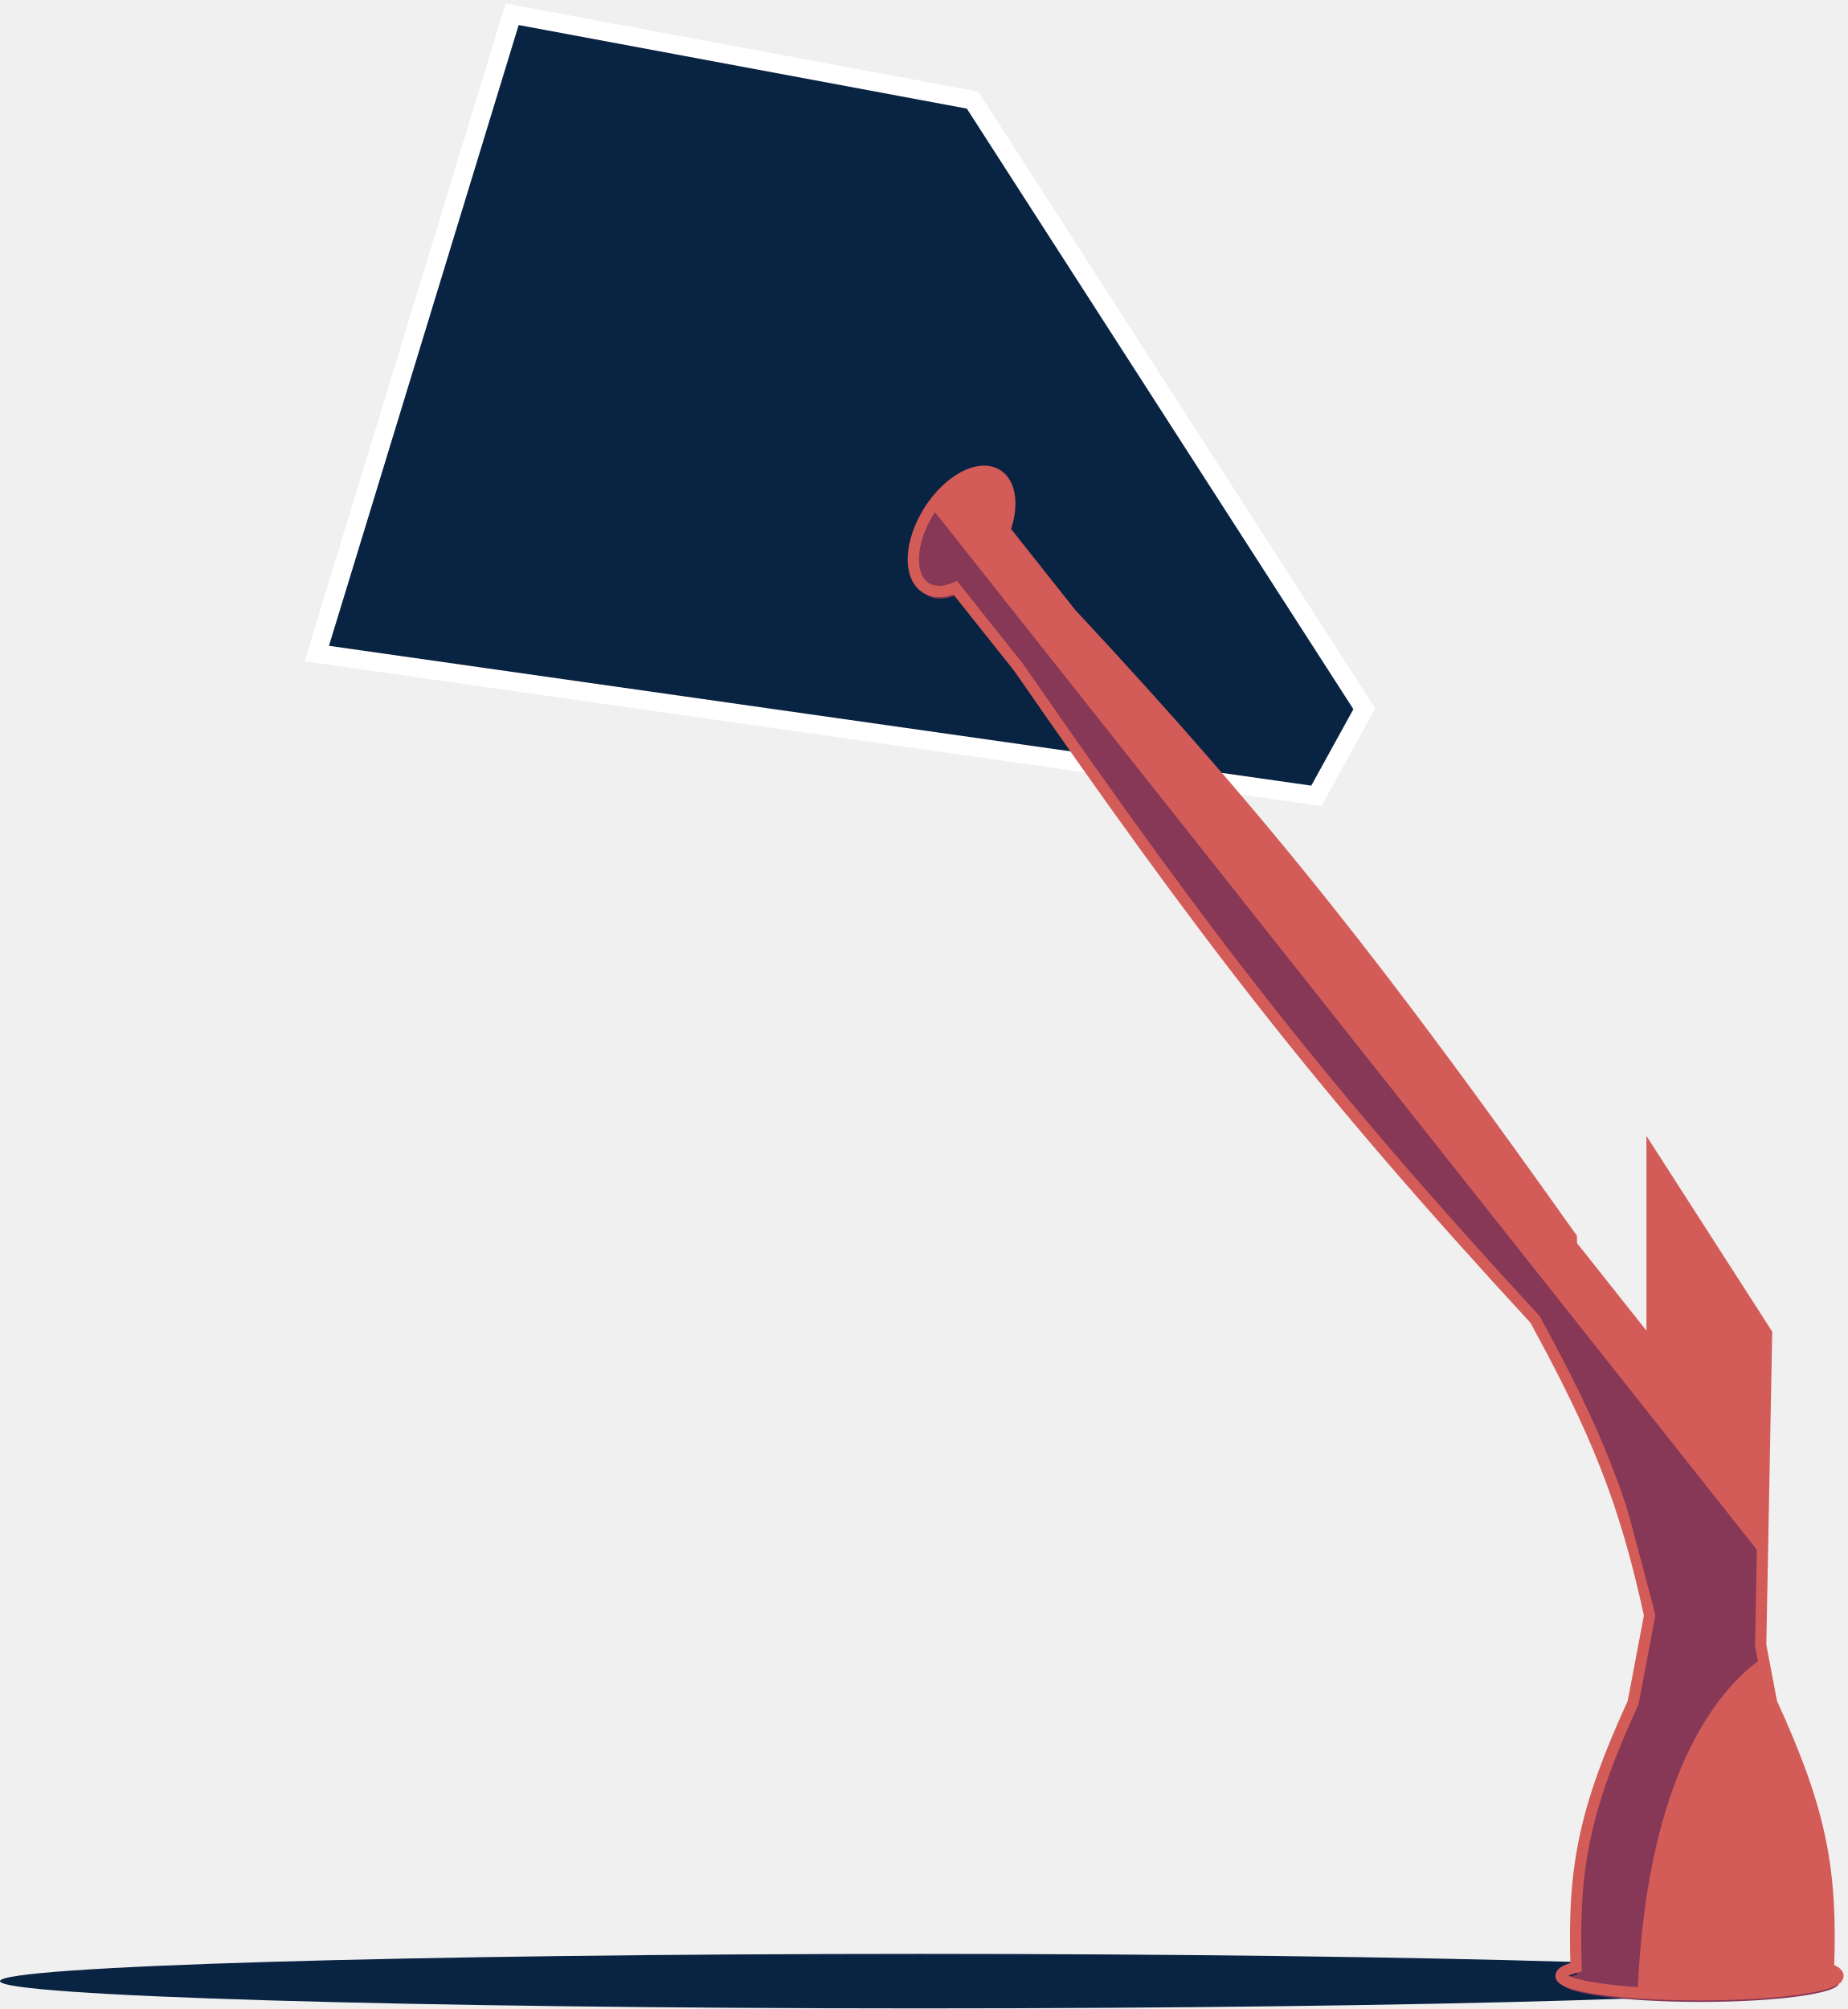
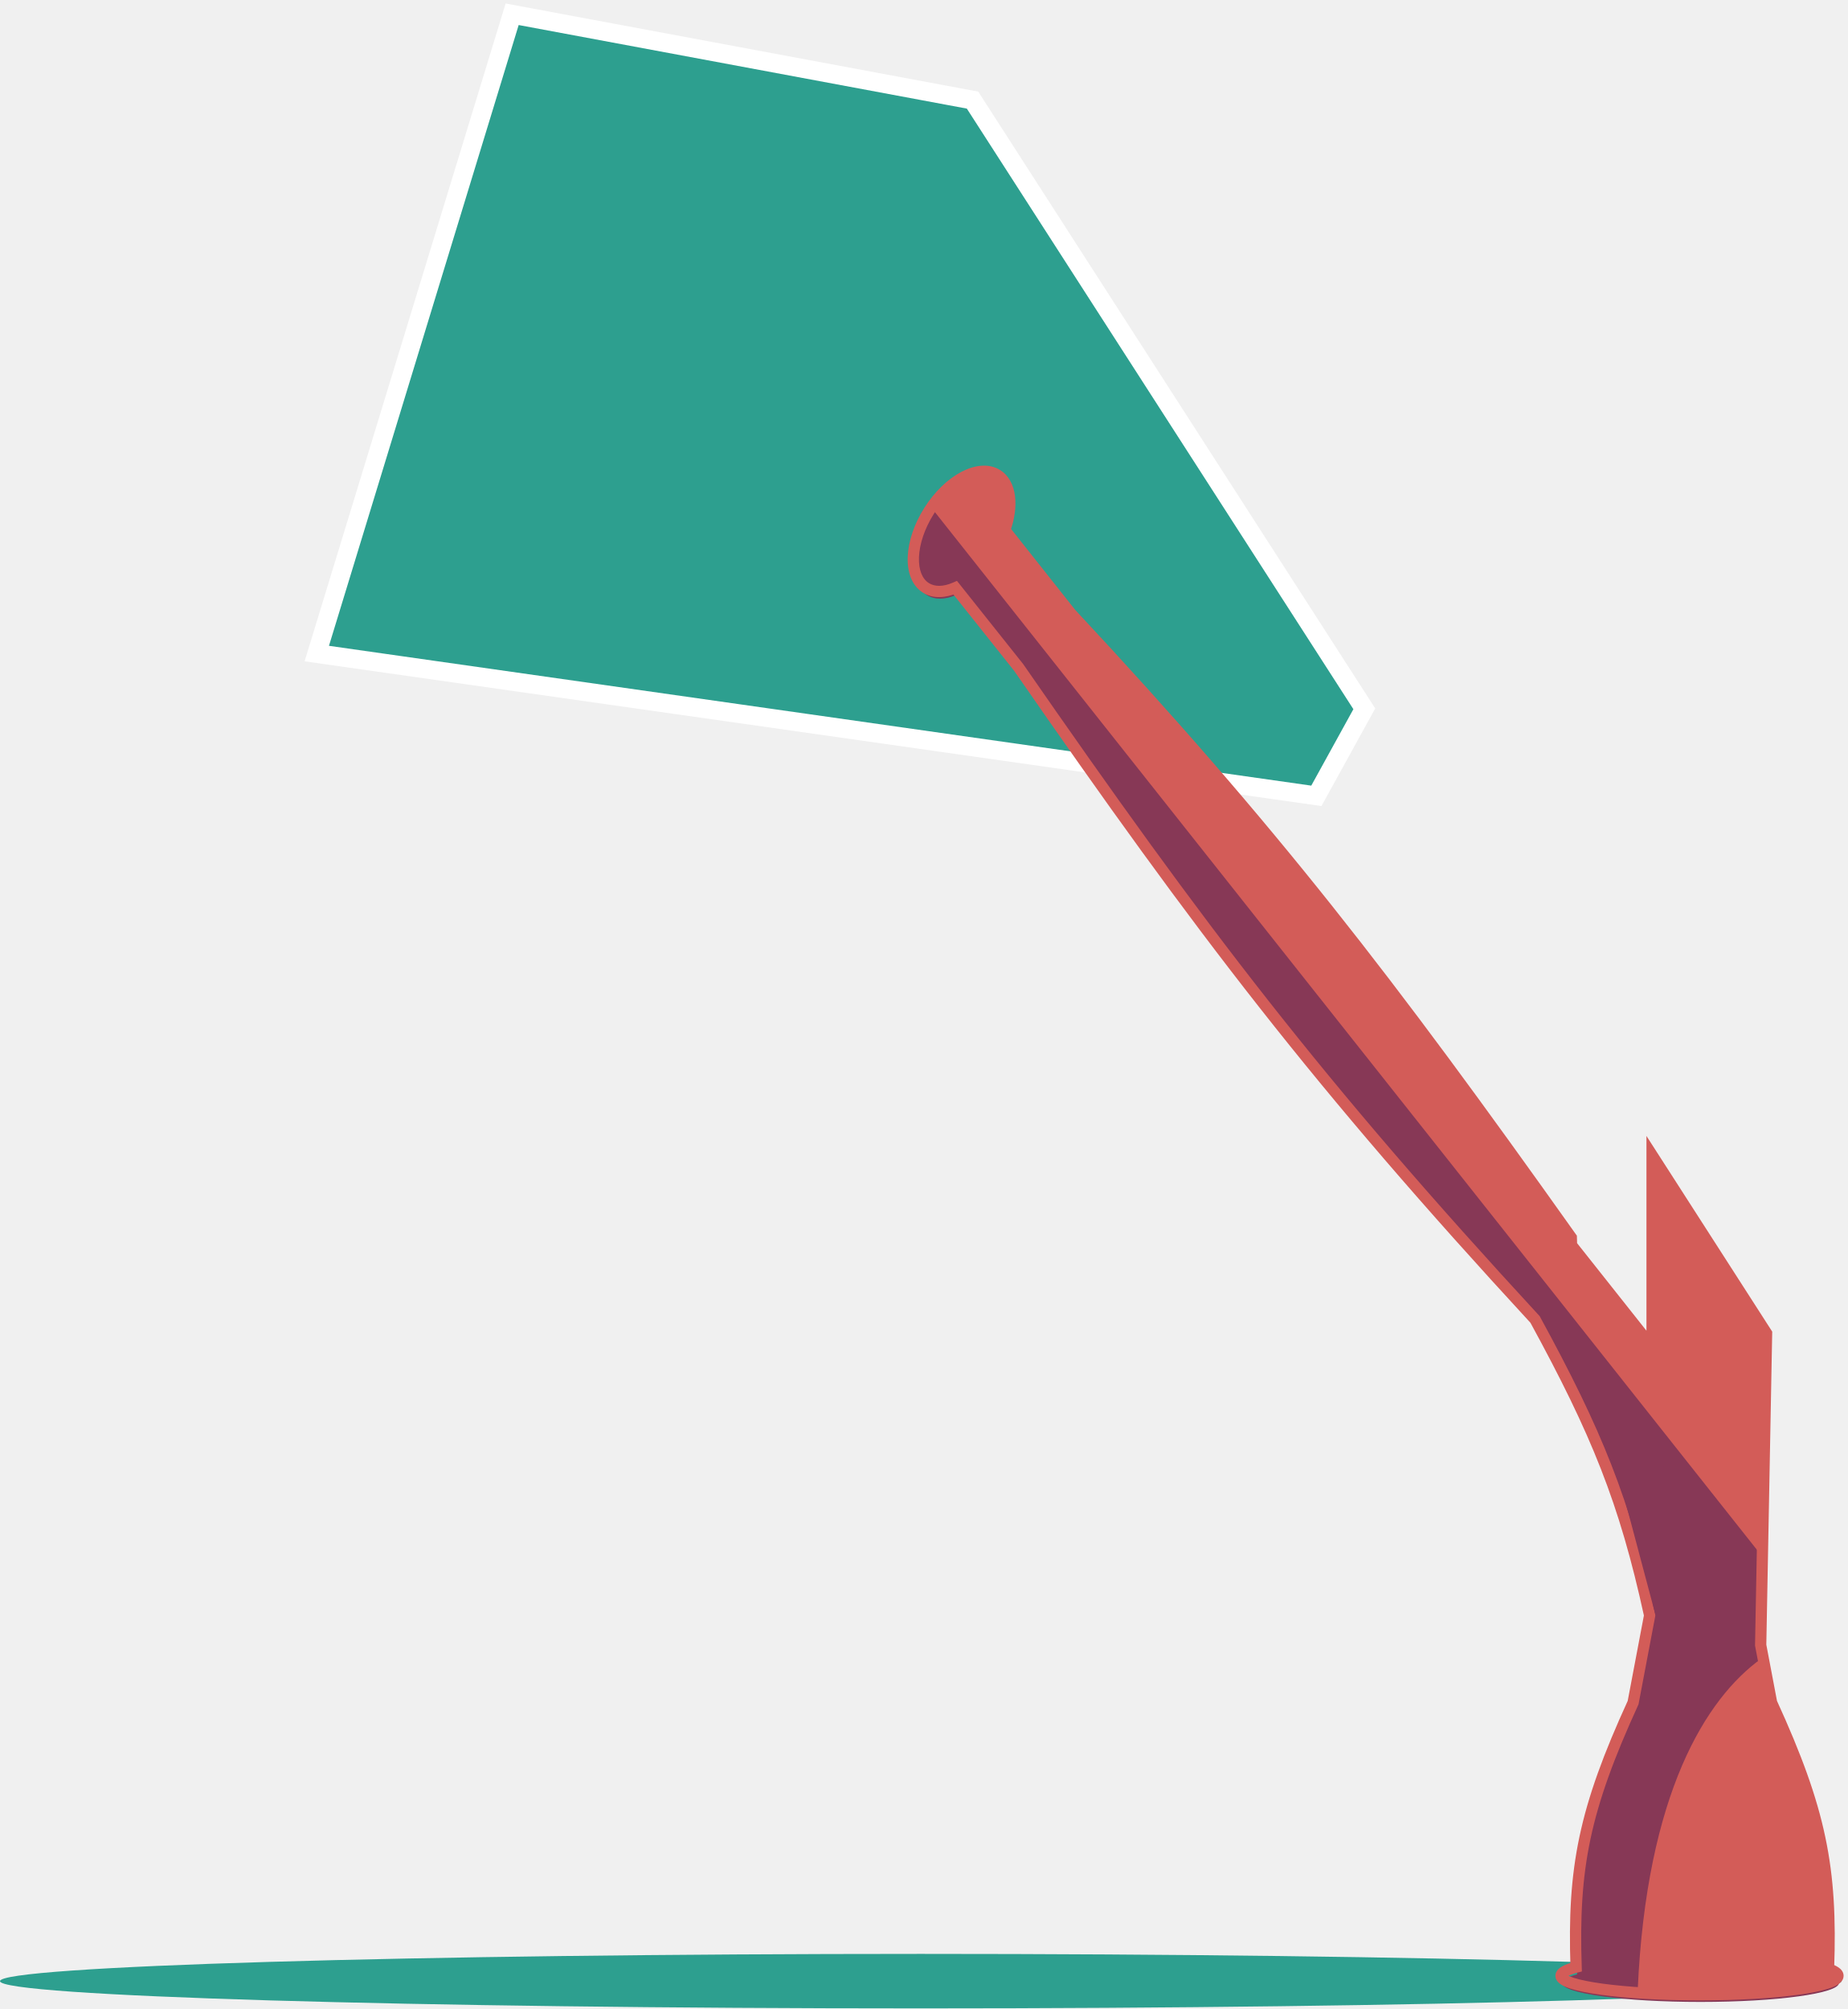
<svg xmlns="http://www.w3.org/2000/svg" width="492" height="535" viewBox="0 0 492 535" fill="none">
-   <ellipse cx="245.239" cy="527.579" rx="245.239" ry="7.254" fill="#092342" />
-   <path d="M259.027 26.661L136.407 3.8L84.374 174.045L350.602 211.933L363.372 188.759L259.027 26.661Z" fill="#092342" />
+   <ellipse cx="245.239" cy="527.579" rx="245.239" ry="7.254" fill="#2d9f8f" />
+   <path d="M259.027 26.661L136.407 3.8L84.374 174.045L350.602 211.933L363.372 188.759L259.027 26.661Z" fill="#2d9f8f" />
  <path d="M259.027 26.661L136.407 3.8L84.374 174.045L350.602 211.933L363.372 188.759L259.027 26.661Z" stroke="white" stroke-width="5" />
  <path fill-rule="evenodd" clip-rule="evenodd" d="M246.863 158.456C248.991 159.802 251.785 159.697 254.694 158.433L271.577 179.647C320.467 250.225 351.311 290.61 409.123 353.291C425.542 383.38 432.997 401.617 439.641 432.096L435.237 455.32C422.198 483.798 419.163 499.322 420.054 525.772C417.488 526.46 416.041 527.24 416.041 528.066C416.041 530.856 432.551 533.118 452.919 533.118C473.286 533.118 489.797 530.856 489.797 528.066C489.797 527.418 488.905 526.798 487.282 526.228C488.223 499.5 485.228 483.962 472.115 455.32L469.211 440.011L470.767 357.563C470.774 357.167 470.664 356.777 470.45 356.444L443.972 315.254C442.893 313.575 440.29 314.339 440.29 316.335V360.589L418.828 333.512L418.772 331.478C369.849 262.586 339.107 222.737 285.521 165.328L267.88 143.072C270.176 136.666 269.556 130.704 265.885 128.382C261.11 125.362 252.98 129.646 247.728 137.951C242.475 146.255 242.088 155.436 246.863 158.456ZM440.29 428.678L440.288 428.686V391.64L440.29 391.642V428.678Z" fill="#873856" />
  <path fill-rule="evenodd" clip-rule="evenodd" d="M247.425 134.382L468.719 413.695L469.827 354.961C469.834 354.565 469.724 354.176 469.509 353.842L443.032 312.652C441.952 310.973 439.349 311.738 439.349 313.734V357.987L417.888 330.911L417.832 328.876C368.91 259.986 338.167 220.136 284.582 162.728L266.94 140.471C269.236 134.065 268.615 128.103 264.945 125.781C260.359 122.88 252.679 126.717 247.425 134.382ZM436.186 530.031C440.973 530.342 446.327 530.516 451.978 530.516C472.346 530.516 488.856 528.254 488.856 525.464C488.856 524.816 487.965 524.197 486.342 523.627C487.283 496.899 484.288 481.361 471.175 452.719L469.086 441.707C454.429 452.243 438.513 477.564 436.186 530.031Z" fill="#D35C58" />
  <path d="M254.423 156.52L255.597 155.586L254.88 154.686L253.825 155.144L254.423 156.52ZM246.593 156.543L245.791 157.811L246.593 156.543ZM271.306 177.734L272.539 176.88L272.511 176.839L272.48 176.8L271.306 177.734ZM408.852 351.378L410.169 350.66L410.08 350.497L409.955 350.361L408.852 351.378ZM439.371 430.183L440.844 430.463L440.901 430.162L440.836 429.864L439.371 430.183ZM434.966 453.407L436.33 454.032L436.406 453.866L436.44 453.687L434.966 453.407ZM419.784 523.859L420.172 525.307L421.323 524.999L421.283 523.808L419.784 523.859ZM487.011 524.315L485.512 524.263L485.473 525.366L486.515 525.731L487.011 524.315ZM471.844 453.407L470.371 453.687L470.405 453.866L470.48 454.032L471.844 453.407ZM468.941 438.098L467.441 438.07L467.438 438.225L467.467 438.378L468.941 438.098ZM470.508 355.042L472.008 355.07L472.016 354.615L471.77 354.231L470.508 355.042ZM440.019 307.612L441.281 306.801L438.519 302.505V307.612H440.019ZM440.019 358.676L438.844 359.607L441.519 362.983V358.676H440.019ZM418.557 331.599L417.058 331.64L417.072 332.139L417.382 332.531L418.557 331.599ZM418.502 329.565L420.001 329.523L419.989 329.068L419.725 328.696L418.502 329.565ZM285.25 163.415L284.075 164.347L284.112 164.394L284.154 164.438L285.25 163.415ZM267.61 141.159L266.198 140.653L265.917 141.438L266.434 142.091L267.61 141.159ZM265.614 126.469L264.812 127.737V127.737L265.614 126.469ZM247.457 136.037L248.725 136.839L247.457 136.037ZM440.018 426.773H438.518L441.491 427.053L440.018 426.773ZM440.019 426.765L441.493 427.045L441.519 426.906V426.765H440.019ZM440.018 389.727L441.192 388.795L438.518 385.424V389.727H440.018ZM440.019 389.729H441.519V389.206L441.194 388.797L440.019 389.729ZM253.825 155.144C251.172 156.298 248.947 156.257 247.395 155.275L245.791 157.811C248.495 159.521 251.857 159.271 255.021 157.896L253.825 155.144ZM272.48 176.8L255.597 155.586L253.25 157.454L270.133 178.668L272.48 176.8ZM409.955 350.361C352.201 287.744 321.4 247.416 272.539 176.88L270.073 178.588C318.992 249.208 349.879 289.651 407.75 352.395L409.955 350.361ZM440.836 429.864C434.155 399.216 426.64 380.844 410.169 350.66L407.535 352.097C423.902 382.09 431.298 400.193 437.905 430.503L440.836 429.864ZM436.44 453.687L440.844 430.463L437.897 429.904L433.493 453.128L436.44 453.687ZM421.283 523.808C420.84 510.654 421.375 500.291 423.619 489.704C425.864 479.109 429.834 468.221 436.33 454.032L433.602 452.783C427.06 467.071 422.993 478.184 420.684 489.083C418.373 499.989 417.837 510.614 418.285 523.909L421.283 523.808ZM417.27 526.153C417.27 526.415 417.149 526.549 417.163 526.533C417.186 526.507 417.289 526.408 417.55 526.261C418.071 525.968 418.934 525.64 420.172 525.307L419.395 522.41C418.067 522.766 416.923 523.172 416.079 523.647C415.657 523.884 415.238 524.178 414.91 524.552C414.573 524.936 414.27 525.477 414.27 526.153H417.27ZM452.648 529.705C442.511 529.705 433.362 529.141 426.775 528.239C423.47 527.786 420.872 527.256 419.13 526.692C418.249 526.407 417.676 526.14 417.354 525.924C416.963 525.663 417.27 525.714 417.27 526.153H414.27C414.27 527.289 415.093 528.021 415.685 528.417C416.345 528.859 417.221 529.227 418.206 529.546C420.197 530.191 422.999 530.75 426.368 531.211C433.128 532.137 442.418 532.705 452.648 532.705V529.705ZM488.026 526.153C488.026 525.714 488.333 525.663 487.942 525.924C487.62 526.14 487.047 526.407 486.166 526.692C484.424 527.256 481.826 527.786 478.521 528.239C471.934 529.141 462.785 529.705 452.648 529.705V532.705C462.878 532.705 472.168 532.137 478.928 531.211C482.297 530.75 485.099 530.191 487.09 529.546C488.075 529.227 488.951 528.859 489.611 528.417C490.203 528.021 491.026 527.289 491.026 526.153H488.026ZM486.515 525.731C487.271 525.996 487.744 526.237 488 526.421C488.301 526.639 488.026 526.565 488.026 526.153H491.026C491.026 525.092 490.305 524.385 489.755 523.988C489.159 523.558 488.375 523.204 487.507 522.9L486.515 525.731ZM488.51 524.368C488.983 510.935 488.47 500.237 486.166 489.27C483.864 478.312 479.788 467.154 473.208 452.783L470.48 454.032C477.014 468.302 480.992 479.234 483.23 489.887C485.467 500.532 485.98 510.967 485.512 524.263L488.51 524.368ZM473.318 453.128L470.415 437.819L467.467 438.378L470.371 453.687L473.318 453.128ZM469.008 355.014L467.441 438.07L470.441 438.126L472.008 355.07L469.008 355.014ZM438.757 308.424L469.246 355.853L471.77 354.231L441.281 306.801L438.757 308.424ZM441.519 358.676V307.612H438.519V358.676H441.519ZM417.382 332.531L438.844 359.607L441.195 357.744L419.733 330.667L417.382 332.531ZM417.002 329.606L417.058 331.64L420.057 331.558L420.001 329.523L417.002 329.606ZM284.154 164.438C337.679 221.782 368.38 261.575 417.279 330.433L419.725 328.696C370.778 259.771 339.993 219.865 286.347 162.391L284.154 164.438ZM266.434 142.091L284.075 164.347L286.426 162.483L268.785 140.227L266.434 142.091ZM264.812 127.737C266.154 128.586 267.071 130.178 267.361 132.471C267.652 134.763 267.287 137.614 266.198 140.653L269.022 141.665C270.228 138.299 270.701 134.965 270.338 132.094C269.974 129.224 268.745 126.674 266.416 125.201L264.812 127.737ZM248.725 136.839C251.237 132.868 254.4 129.922 257.414 128.333C260.47 126.723 263.072 126.636 264.812 127.737L266.416 125.201C263.381 123.282 259.531 123.827 256.016 125.679C252.458 127.554 248.93 130.902 246.19 135.236L248.725 136.839ZM247.395 155.275C245.654 154.175 244.618 151.786 244.763 148.335C244.907 144.931 246.213 140.811 248.725 136.839L246.19 135.236C243.449 139.569 241.935 144.191 241.766 148.209C241.599 152.179 242.756 155.891 245.791 157.811L247.395 155.275ZM441.491 427.053L441.493 427.045L438.545 426.485L438.544 426.493L441.491 427.053ZM438.518 389.727V426.773H441.518V389.727H438.518ZM441.194 388.797L441.192 388.795L438.843 390.66L438.844 390.662L441.194 388.797ZM441.519 426.765V389.729H438.519V426.765H441.519Z" fill="#D35C58" />
  <path d="M442.657 436.578L429 385.203L434.5 379.5L444.608 392.356L442.657 436.578Z" fill="#873856" />
</svg>
